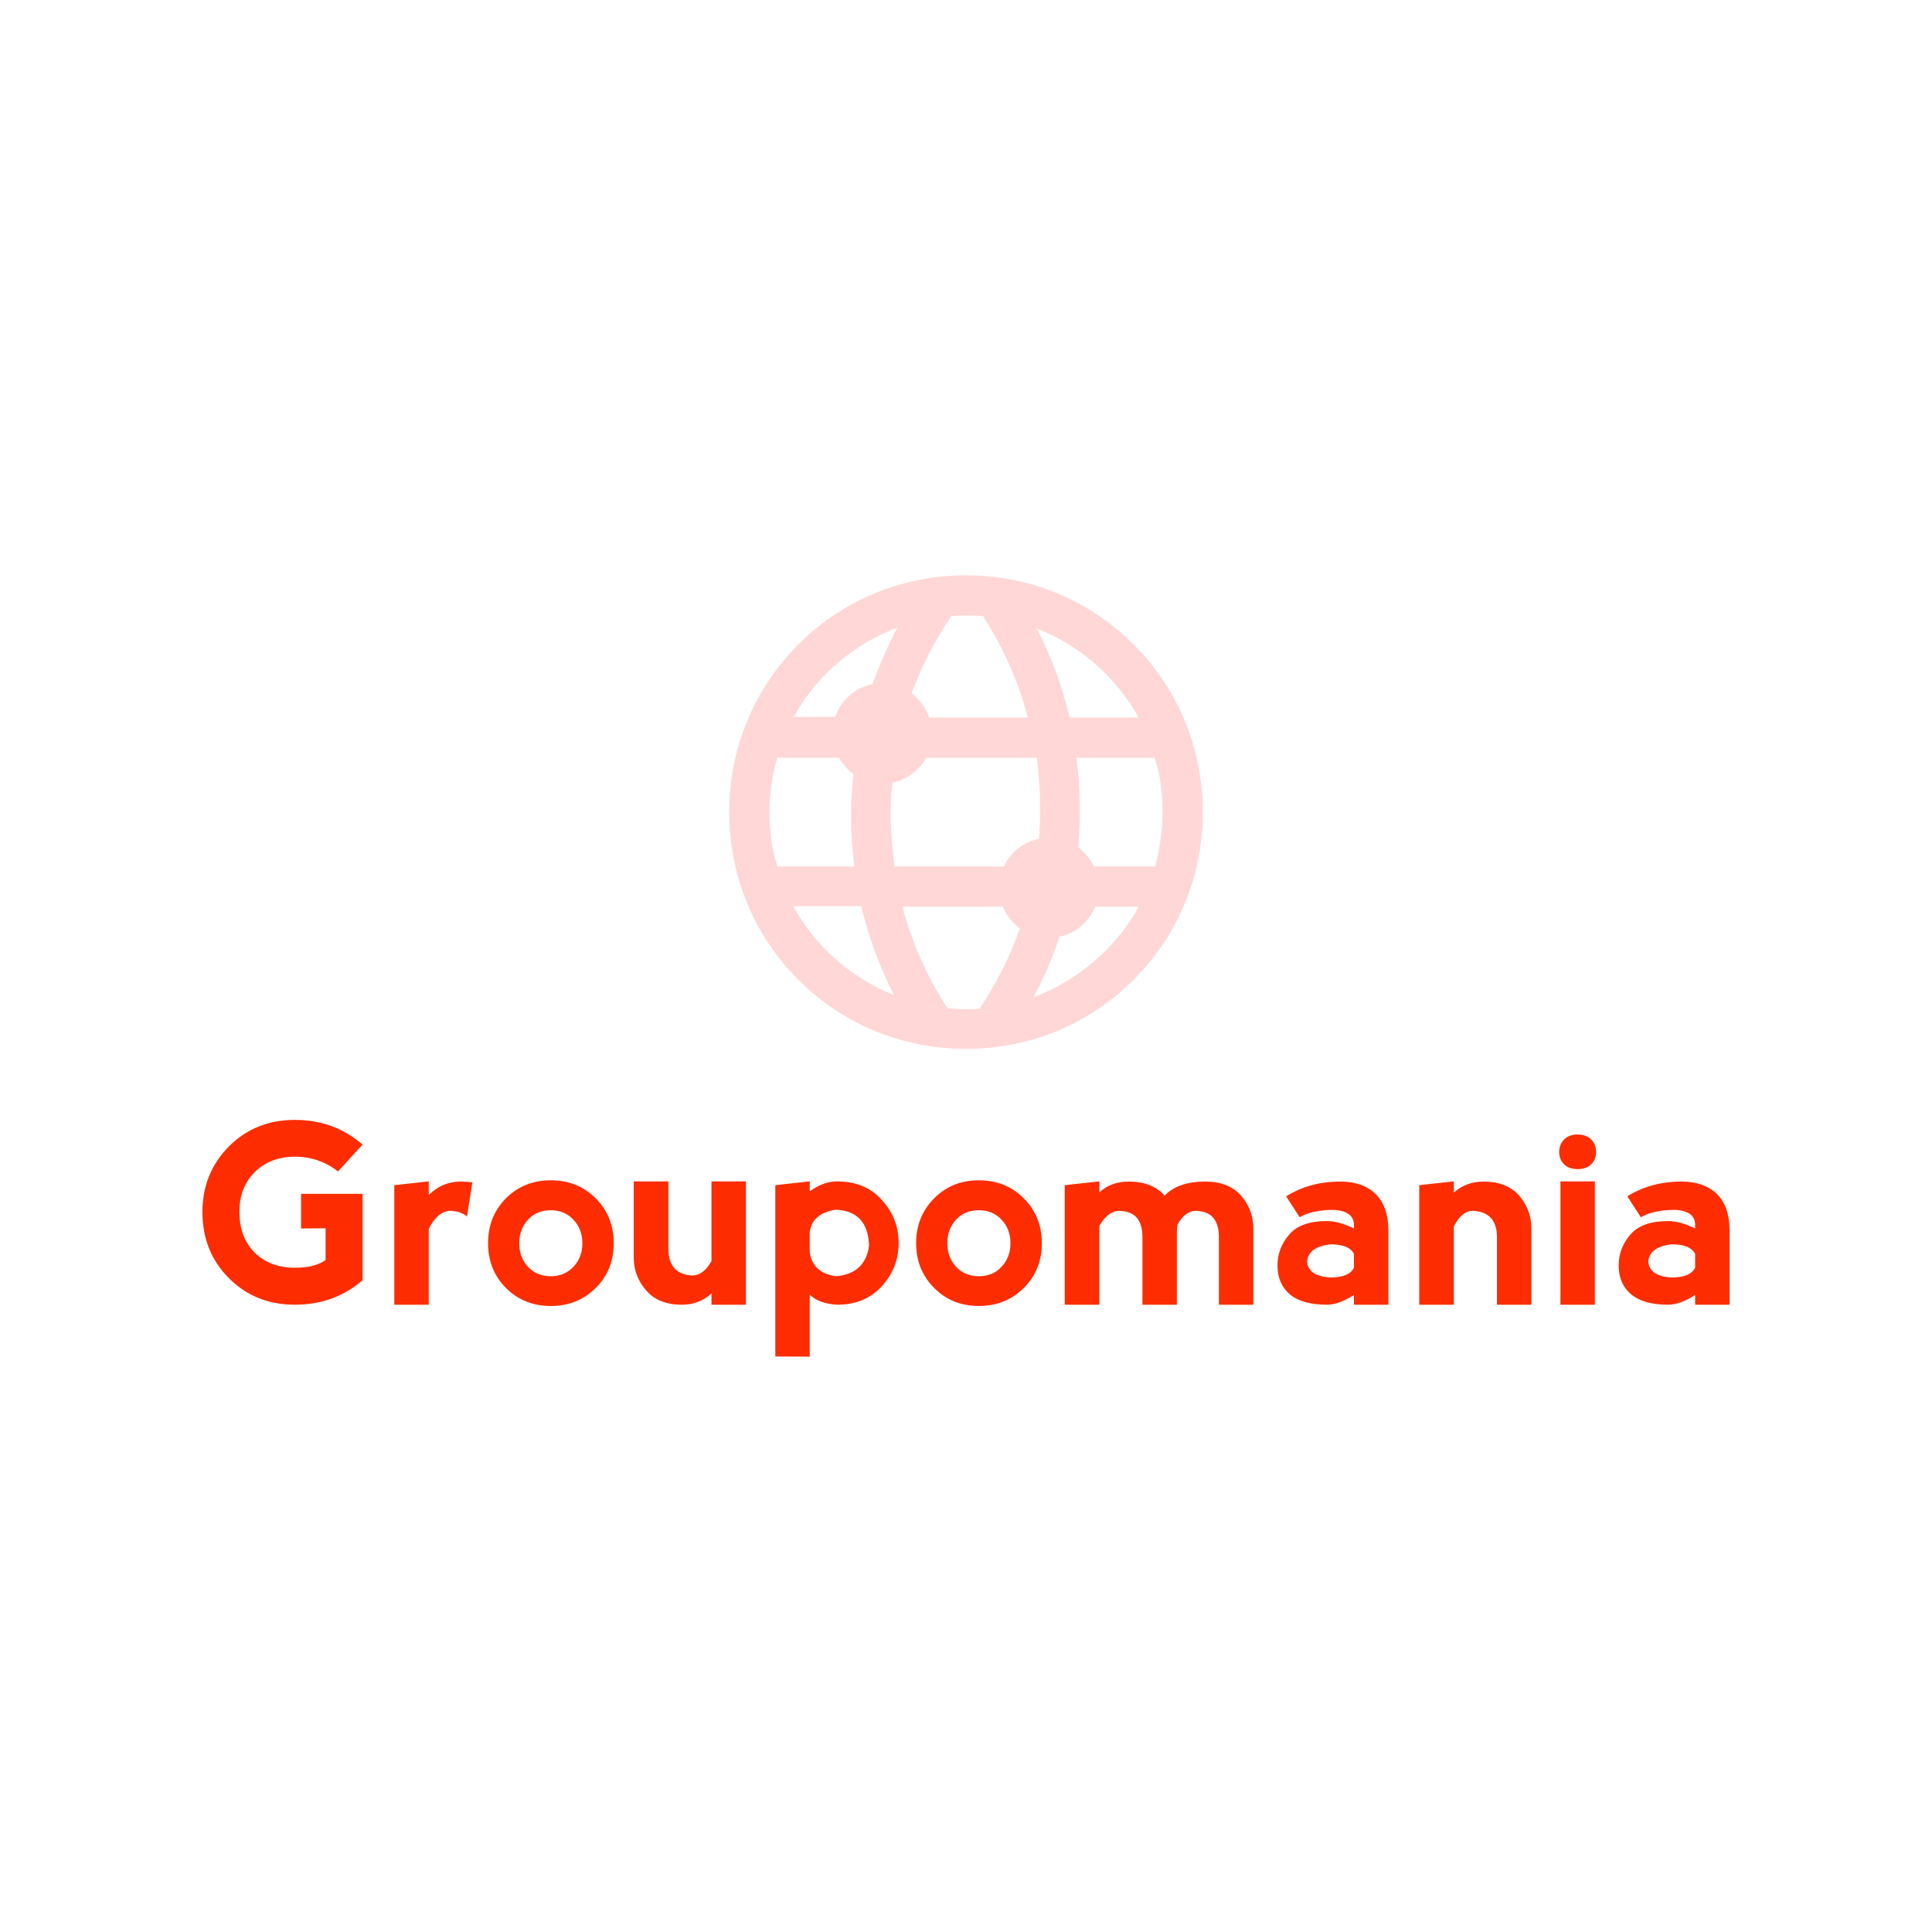
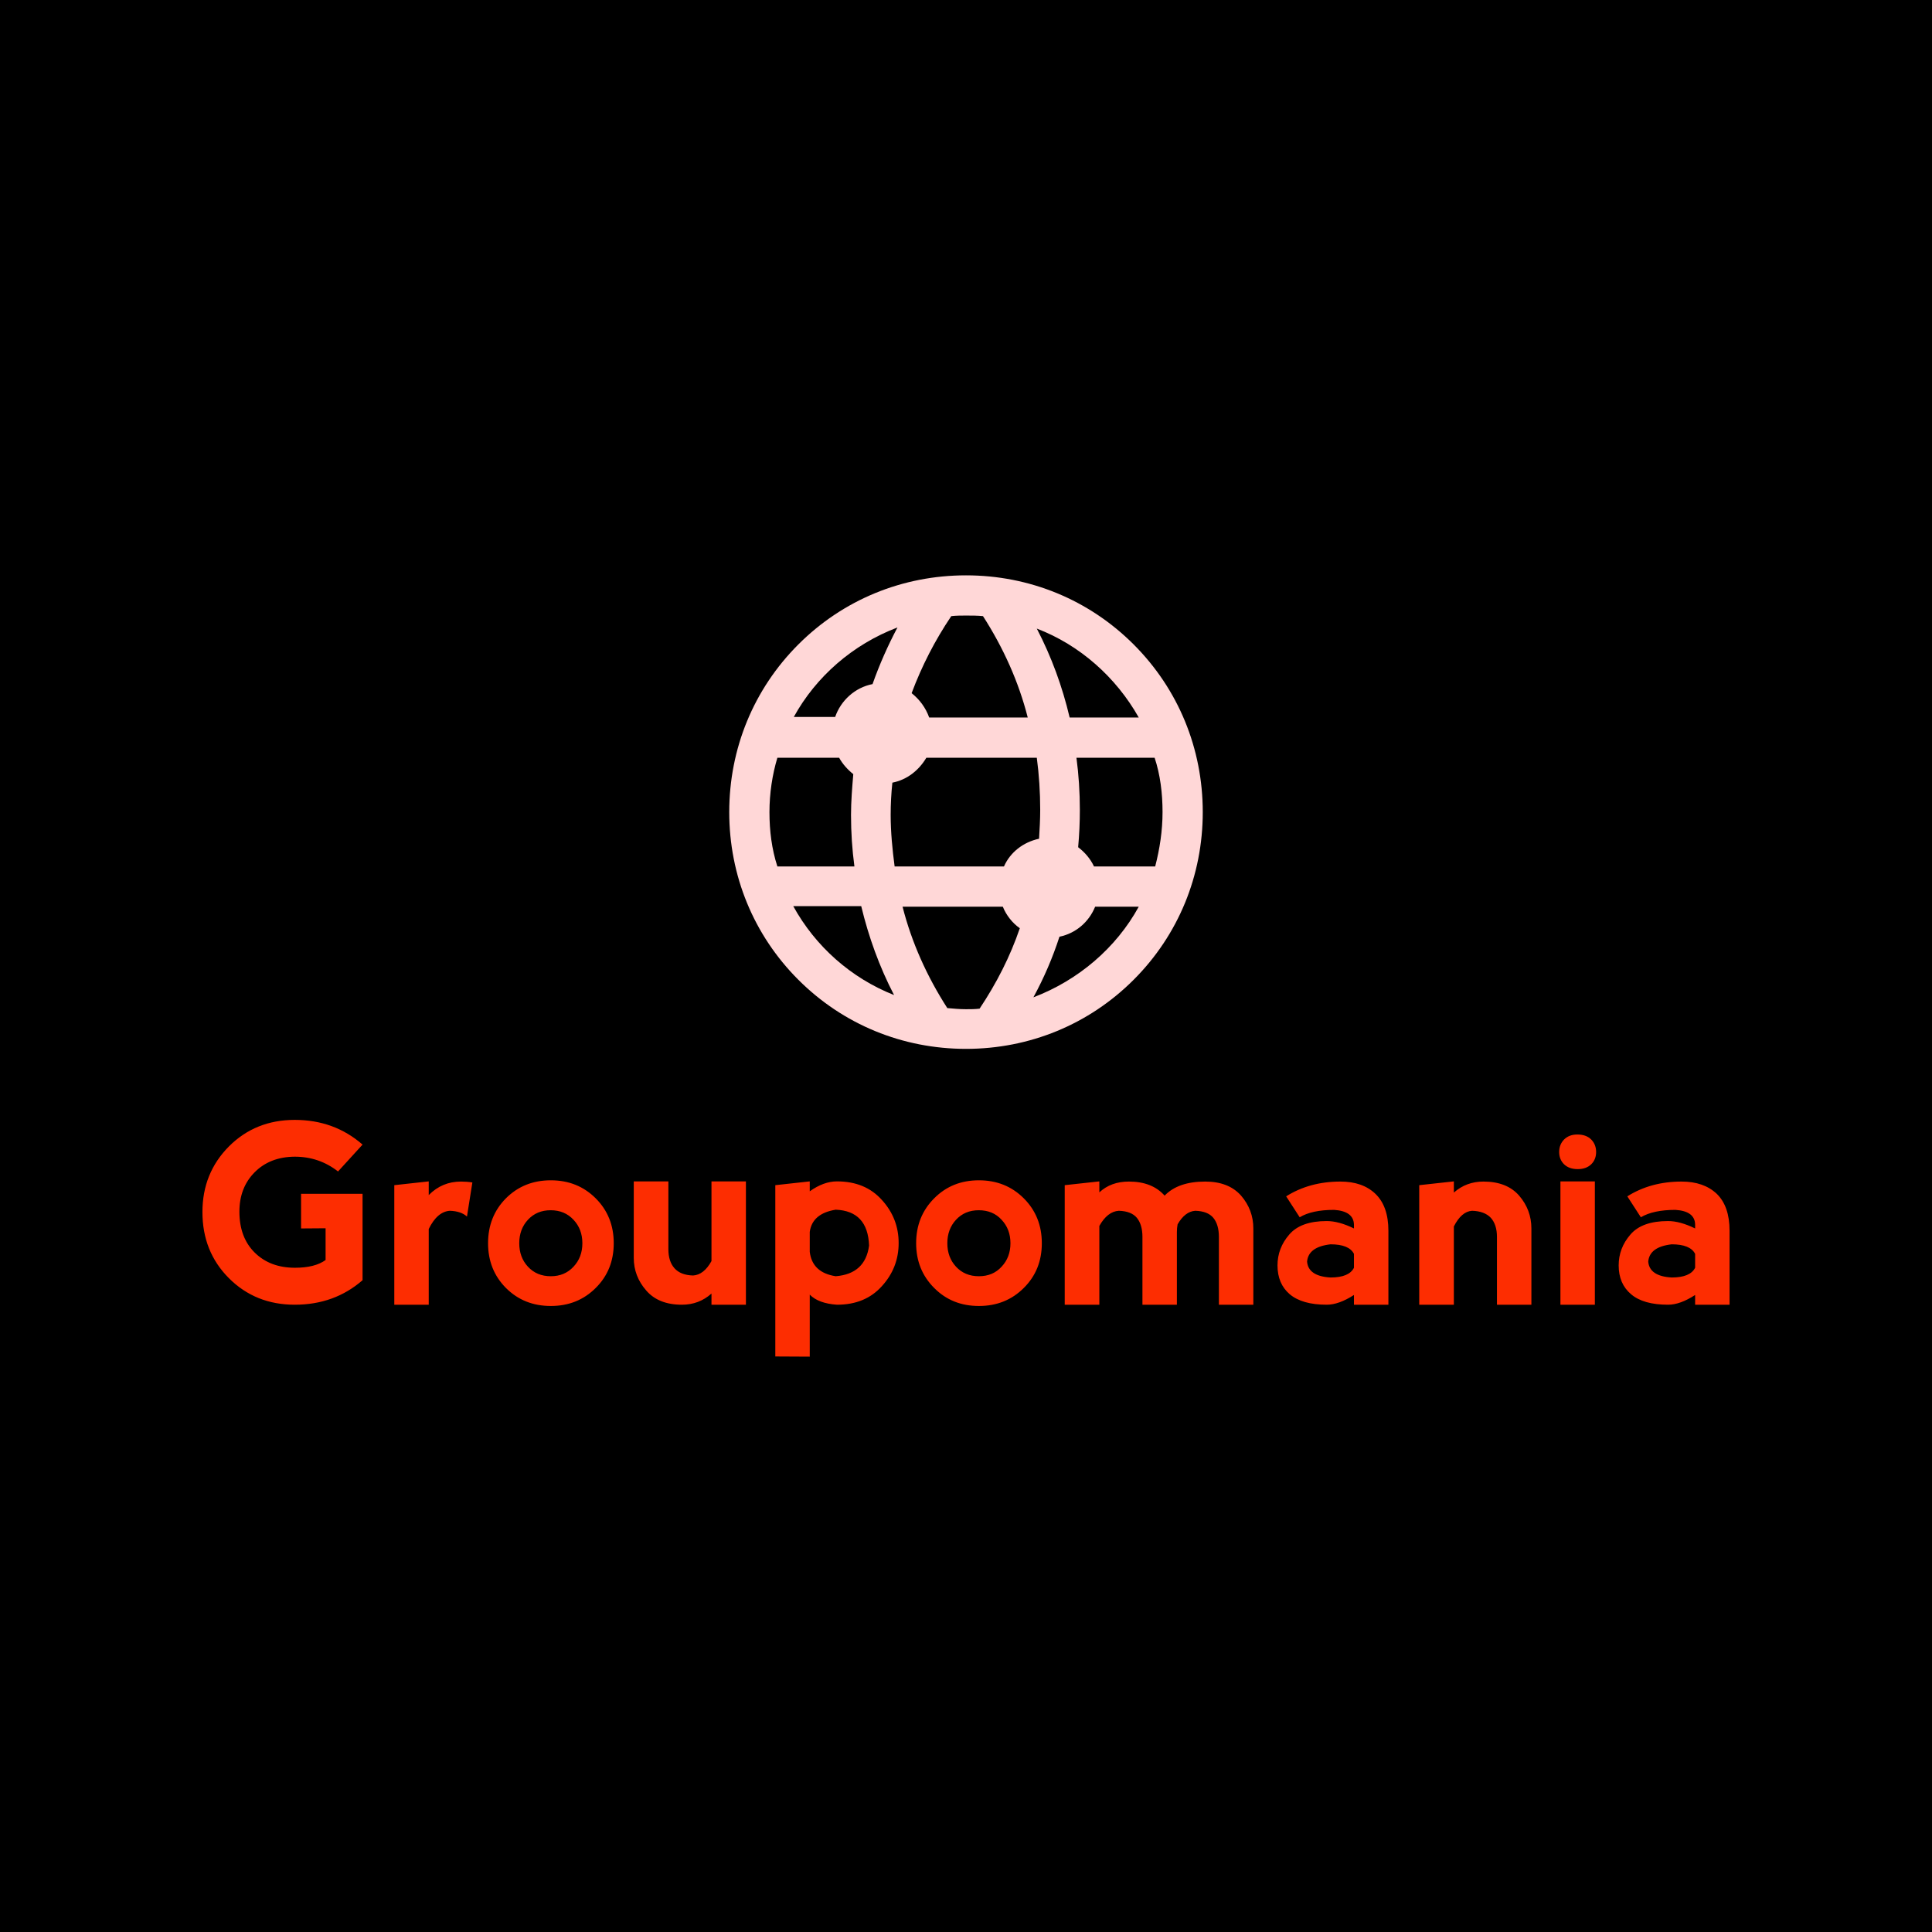
<svg xmlns="http://www.w3.org/2000/svg" data-v-1084b650="" viewBox="0 0 300 300">
-   <rect data-v-1084b650="" fill="#FFFFFF" x="0" y="0" width="300px" height="300px" class="logo-background-square" />
+   <rect data-v-1084b650="" fill="#FFD7D7FFF" x="0" y="0" width="300px" height="300px" class="logo-background-square" />
  <g data-v-1084b650="" id="7e319840-739a-a0f1-f316-ea813584ba79" fill="#FD2D01" transform="matrix(2.8,0,0,2.8,30.622,167.1206)">
    <path d="M5.41 12.67L5.41 12.67Q3.23 12.67 1.76 11.20L1.76 11.20L1.76 11.20Q0.29 9.73 0.29 7.53L0.29 7.53L0.29 7.53Q0.29 5.37 1.76 3.89L1.76 3.89L1.76 3.89Q3.23 2.42 5.41 2.42L5.41 2.42L5.41 2.42Q7.60 2.42 9.17 3.79L9.17 3.79L7.81 5.28L7.81 5.28Q6.76 4.46 5.41 4.46L5.41 4.46L5.41 4.46Q4.03 4.47 3.18 5.33L3.18 5.33L3.18 5.33Q2.34 6.18 2.34 7.51L2.34 7.51L2.34 7.51Q2.34 8.94 3.19 9.78L3.19 9.78L3.19 9.78Q4.04 10.62 5.42 10.62L5.42 10.62L5.42 10.62Q6.53 10.62 7.12 10.19L7.12 10.19L7.12 8.43L5.76 8.44L5.76 6.52L9.17 6.52L9.17 11.31L9.17 11.31Q7.61 12.67 5.41 12.67L5.41 12.67ZM12.84 5.83L12.84 6.59L12.84 6.59Q13.58 5.84 14.63 5.84L14.63 5.84L14.63 5.84Q14.96 5.84 15.26 5.89L15.26 5.89L14.96 7.78L14.96 7.78Q14.63 7.48 14.01 7.46L14.01 7.46L14.01 7.46Q13.31 7.51 12.84 8.47L12.84 8.47L12.84 12.67L10.93 12.67L10.93 6.04L12.84 5.83ZM19.61 12.74L19.61 12.74Q18.12 12.74 17.12 11.74L17.12 11.74L17.12 11.74Q16.13 10.74 16.13 9.26L16.13 9.26L16.13 9.26Q16.13 7.77 17.12 6.77L17.12 6.77L17.12 6.77Q18.12 5.77 19.61 5.77L19.61 5.77L19.61 5.77Q21.10 5.77 22.10 6.77L22.10 6.77L22.10 6.77Q23.10 7.77 23.10 9.26L23.10 9.26L23.10 9.26Q23.10 10.75 22.10 11.74L22.10 11.74L22.10 11.74Q21.10 12.74 19.61 12.74L19.61 12.74ZM19.61 11.09L19.61 11.09L19.61 11.09Q20.38 11.09 20.87 10.56L20.87 10.56L20.87 10.56Q21.36 10.04 21.36 9.26L21.36 9.26L21.36 9.26Q21.36 8.48 20.87 7.96L20.87 7.96L20.87 7.96Q20.38 7.43 19.60 7.43L19.60 7.43L19.60 7.43Q18.83 7.43 18.34 7.96L18.34 7.96L18.34 7.96Q17.86 8.48 17.86 9.26L17.86 9.26L17.86 9.26Q17.86 10.04 18.34 10.56L18.34 10.56L18.34 10.56Q18.83 11.09 19.61 11.09ZM28.52 10.25L28.52 10.25L28.52 5.83L30.43 5.83L30.43 12.67L28.52 12.67L28.52 12.05L28.52 12.05Q27.83 12.67 26.88 12.67L26.88 12.67L26.88 12.67Q25.58 12.67 24.90 11.88L24.90 11.88L24.90 11.88Q24.21 11.09 24.21 10.07L24.21 10.07L24.21 5.83L26.13 5.83L26.13 9.59L26.13 9.59Q26.13 10.27 26.47 10.65L26.47 10.65L26.47 10.65Q26.81 11.03 27.50 11.05L27.50 11.05L27.50 11.05Q28.10 11.01 28.52 10.25ZM33.97 15.55L32.06 15.54L32.06 6.04L33.97 5.83L33.97 6.38L33.97 6.38Q34.74 5.83 35.48 5.83L35.48 5.83L35.48 5.83Q37.05 5.83 37.97 6.86L37.97 6.86L37.97 6.86Q38.90 7.88 38.90 9.25L38.90 9.25L38.90 9.25Q38.90 10.62 37.97 11.64L37.97 11.64L37.97 11.64Q37.05 12.67 35.48 12.67L35.48 12.67L35.48 12.67Q34.45 12.60 33.97 12.11L33.97 12.11L33.97 15.55ZM33.97 8.63L33.97 8.63L33.97 9.74L33.97 9.74Q34.11 10.89 35.41 11.09L35.41 11.09L35.41 11.09Q37.05 10.96 37.26 9.39L37.26 9.39L37.26 9.39Q37.19 7.47 35.41 7.40L35.41 7.40L35.41 7.40Q34.11 7.61 33.97 8.63ZM43.35 12.74L43.35 12.74Q41.86 12.74 40.87 11.74L40.87 11.74L40.87 11.74Q39.87 10.74 39.87 9.26L39.87 9.26L39.87 9.26Q39.87 7.77 40.87 6.77L40.87 6.77L40.87 6.77Q41.86 5.77 43.35 5.77L43.35 5.77L43.35 5.77Q44.84 5.77 45.84 6.77L45.84 6.77L45.84 6.77Q46.84 7.77 46.84 9.26L46.84 9.26L46.84 9.26Q46.84 10.75 45.84 11.74L45.84 11.74L45.84 11.74Q44.84 12.74 43.35 12.74L43.35 12.74ZM43.35 11.09L43.35 11.09L43.35 11.09Q44.13 11.09 44.61 10.56L44.61 10.56L44.61 10.56Q45.10 10.04 45.10 9.26L45.10 9.26L45.10 9.26Q45.10 8.48 44.61 7.96L44.61 7.96L44.61 7.96Q44.13 7.43 43.34 7.43L43.34 7.43L43.34 7.43Q42.57 7.43 42.08 7.96L42.08 7.96L42.08 7.96Q41.60 8.48 41.60 9.26L41.60 9.26L41.60 9.26Q41.60 10.04 42.08 10.56L42.08 10.56L42.08 10.56Q42.57 11.09 43.35 11.09ZM50.03 8.30L50.03 8.30L50.03 12.67L48.11 12.67L48.11 6.04L50.03 5.83L50.03 6.44L50.03 6.44Q50.67 5.84 51.67 5.84L51.67 5.84L51.67 5.84Q52.96 5.84 53.65 6.62L53.65 6.62L53.65 6.62Q54.40 5.84 55.90 5.84L55.90 5.84L55.90 5.84Q57.20 5.84 57.89 6.62L57.89 6.62L57.89 6.62Q58.57 7.41 58.57 8.44L58.57 8.44L58.57 12.67L56.66 12.67L56.66 8.91L56.66 8.91Q56.66 8.23 56.35 7.85L56.35 7.85L56.35 7.85Q56.04 7.48 55.35 7.46L55.35 7.46L55.35 7.46Q54.78 7.50 54.37 8.21L54.37 8.21L54.37 8.21Q54.33 8.42 54.33 8.64L54.33 8.64L54.33 12.67L52.42 12.67L52.42 8.91L52.42 8.91Q52.42 8.23 52.11 7.85L52.11 7.85L52.11 7.85Q51.80 7.48 51.11 7.46L51.11 7.46L51.11 7.46Q50.48 7.50 50.03 8.30ZM61.14 7.82L60.39 6.66L60.39 6.66Q61.69 5.84 63.40 5.84L63.40 5.84L63.40 5.84Q64.63 5.84 65.34 6.52L65.34 6.52L65.34 6.52Q66.06 7.21 66.06 8.57L66.06 8.57L66.06 12.67L64.15 12.67L64.15 12.13L64.15 12.13Q63.31 12.67 62.64 12.67L62.64 12.67L62.64 12.67Q61.28 12.67 60.59 12.09L60.59 12.09L60.59 12.09Q59.91 11.51 59.91 10.49L59.91 10.49L59.91 10.49Q59.91 9.53 60.56 8.78L60.56 8.78L60.56 8.78Q61.20 8.03 62.64 8.03L62.64 8.03L62.64 8.03Q63.31 8.03 64.15 8.44L64.15 8.44L64.15 8.23L64.15 8.23Q64.13 7.48 63.05 7.41L63.05 7.41L63.05 7.41Q61.82 7.41 61.14 7.82L61.14 7.82ZM64.15 10.62L64.15 10.62L64.15 9.85L64.15 9.85Q63.88 9.32 62.85 9.32L62.85 9.32L62.85 9.32Q61.62 9.46 61.55 10.28L61.55 10.28L61.55 10.28Q61.62 11.09 62.85 11.16L62.85 11.16L62.85 11.16Q63.88 11.16 64.15 10.62ZM69.69 8.33L69.69 8.33L69.69 12.67L67.77 12.67L67.77 6.04L69.69 5.83L69.69 6.45L69.69 6.45Q70.38 5.84 71.33 5.84L71.33 5.84L71.33 5.84Q72.63 5.84 73.31 6.62L73.31 6.62L73.31 6.62Q73.99 7.41 73.99 8.44L73.99 8.44L73.99 12.67L72.08 12.67L72.08 8.91L72.08 8.91Q72.08 8.23 71.74 7.85L71.74 7.85L71.74 7.85Q71.39 7.48 70.70 7.46L70.70 7.46L70.70 7.46Q70.11 7.50 69.69 8.33ZM77.51 12.67L75.60 12.67L75.60 5.83L77.51 5.83L77.51 12.67ZM75.53 4.20L75.53 4.20L75.53 4.20Q75.53 4.61 75.80 4.88L75.80 4.88L75.80 4.88Q76.08 5.15 76.56 5.15L76.56 5.15L76.56 5.15Q77.03 5.15 77.31 4.88L77.31 4.88L77.31 4.88Q77.58 4.61 77.58 4.20L77.58 4.20L77.58 4.20Q77.58 3.79 77.31 3.51L77.31 3.51L77.31 3.51Q77.03 3.23 76.54 3.23L76.54 3.23L76.54 3.23Q76.08 3.23 75.80 3.51L75.80 3.51L75.80 3.51Q75.53 3.79 75.53 4.20ZM80.06 7.82L79.31 6.66L79.31 6.66Q80.61 5.84 82.32 5.84L82.32 5.84L82.32 5.84Q83.55 5.84 84.27 6.52L84.27 6.52L84.27 6.52Q84.98 7.21 84.98 8.57L84.98 8.57L84.98 12.67L83.07 12.67L83.07 12.13L83.07 12.13Q82.24 12.67 81.57 12.67L81.57 12.67L81.57 12.67Q80.20 12.67 79.52 12.09L79.52 12.09L79.52 12.09Q78.83 11.51 78.83 10.49L78.83 10.49L78.83 10.49Q78.83 9.53 79.48 8.78L79.48 8.78L79.48 8.78Q80.12 8.03 81.57 8.03L81.57 8.03L81.57 8.03Q82.23 8.03 83.07 8.44L83.07 8.44L83.07 8.23L83.07 8.23Q83.06 7.48 81.98 7.41L81.98 7.41L81.98 7.41Q80.75 7.41 80.06 7.82L80.06 7.82ZM83.07 10.62L83.07 10.62L83.07 9.85L83.07 9.85Q82.80 9.32 81.77 9.32L81.77 9.32L81.77 9.32Q80.54 9.46 80.47 10.28L80.47 10.28L80.47 10.28Q80.54 11.09 81.77 11.16L81.77 11.16L81.77 11.16Q82.80 11.16 83.07 10.62Z" />
  </g>
  <g data-v-1084b650="" id="4cb061db-73fa-16fe-1d0a-15980590225e" stroke="none" fill="#FFD7D7" transform="matrix(0.2931738,0,0,0.2931738,106.0239,82.12729)">
    <svg viewBox="-205 207 100 100">
      <switch>
        <g>
          <path d="M-155 298.8c11.2 0 21.7-4.3 29.6-12.2 7.9-7.9 12.2-18.4 12.2-29.6 0-11.2-4.3-21.7-12.2-29.6-7.9-7.9-18.4-12.2-29.6-12.2s-21.7 4.3-29.6 12.2c-7.9 7.9-12.2 18.4-12.2 29.6 0 11.2 4.3 21.7 12.2 29.6 7.9 7.9 18.4 12.2 29.6 12.2zm2.4-7.1c-.8.1-1.6.1-2.4.1-1.1 0-2.2-.1-3.3-.2-3.6-5.6-6.3-11.6-7.9-17.9h17.7c.6 1.5 1.7 2.9 3 3.8-1.7 5-4.1 9.7-7.1 14.2zm9.5-2c1.9-3.5 3.4-7 4.6-10.7 2.9-.6 5.2-2.6 6.3-5.3h7.7c-4 7.3-10.7 13-18.6 16zm22.8-32.7c0 3.3-.5 6.5-1.3 9.6h-10.8c-.6-1.3-1.6-2.5-2.8-3.4.2-2.2.3-4.4.3-6.6 0-3.1-.2-6.2-.6-9.2h13.8c1 3 1.4 6.3 1.4 9.6zm-4.2-16.7h-12.2c-1.3-5.5-3.2-10.7-5.8-15.7 7.6 2.9 14 8.6 18 15.7zm-17.4 16.3c0 1.7-.1 3.4-.2 5.1-2.8.6-5.1 2.4-6.2 4.9h-19.3c-.4-3-.7-6.1-.7-9.1 0-1.9.1-3.8.3-5.7 2.6-.5 4.7-2.2 6-4.4h19.5c.4 3 .6 6.1.6 9.2zm-15.7-34.2c.9-.1 1.8-.1 2.6-.1 1 0 2 0 3 .1 3.6 5.6 6.3 11.6 7.9 17.9h-17.4c-.6-1.7-1.7-3.2-3.1-4.3 1.8-4.8 4.1-9.3 7-13.6zm-9.5 2c-1.7 3.2-3.2 6.6-4.4 10-3.1.6-5.6 2.9-6.6 5.8h-7.3c3.9-7.1 10.4-12.8 18.3-15.8zm-22.6 32.6c0-3.3.5-6.6 1.4-9.6h10.9c.6 1.1 1.5 2.1 2.5 2.9-.2 2.4-.4 4.8-.4 7.2 0 3.1.2 6.1.6 9.1h-13.6c-1-3.1-1.4-6.3-1.4-9.6zm16.2 16.6c1.3 5.4 3.2 10.7 5.8 15.7-7.6-3-13.9-8.6-17.8-15.7h12z" />
        </g>
      </switch>
    </svg>
  </g>
</svg>
